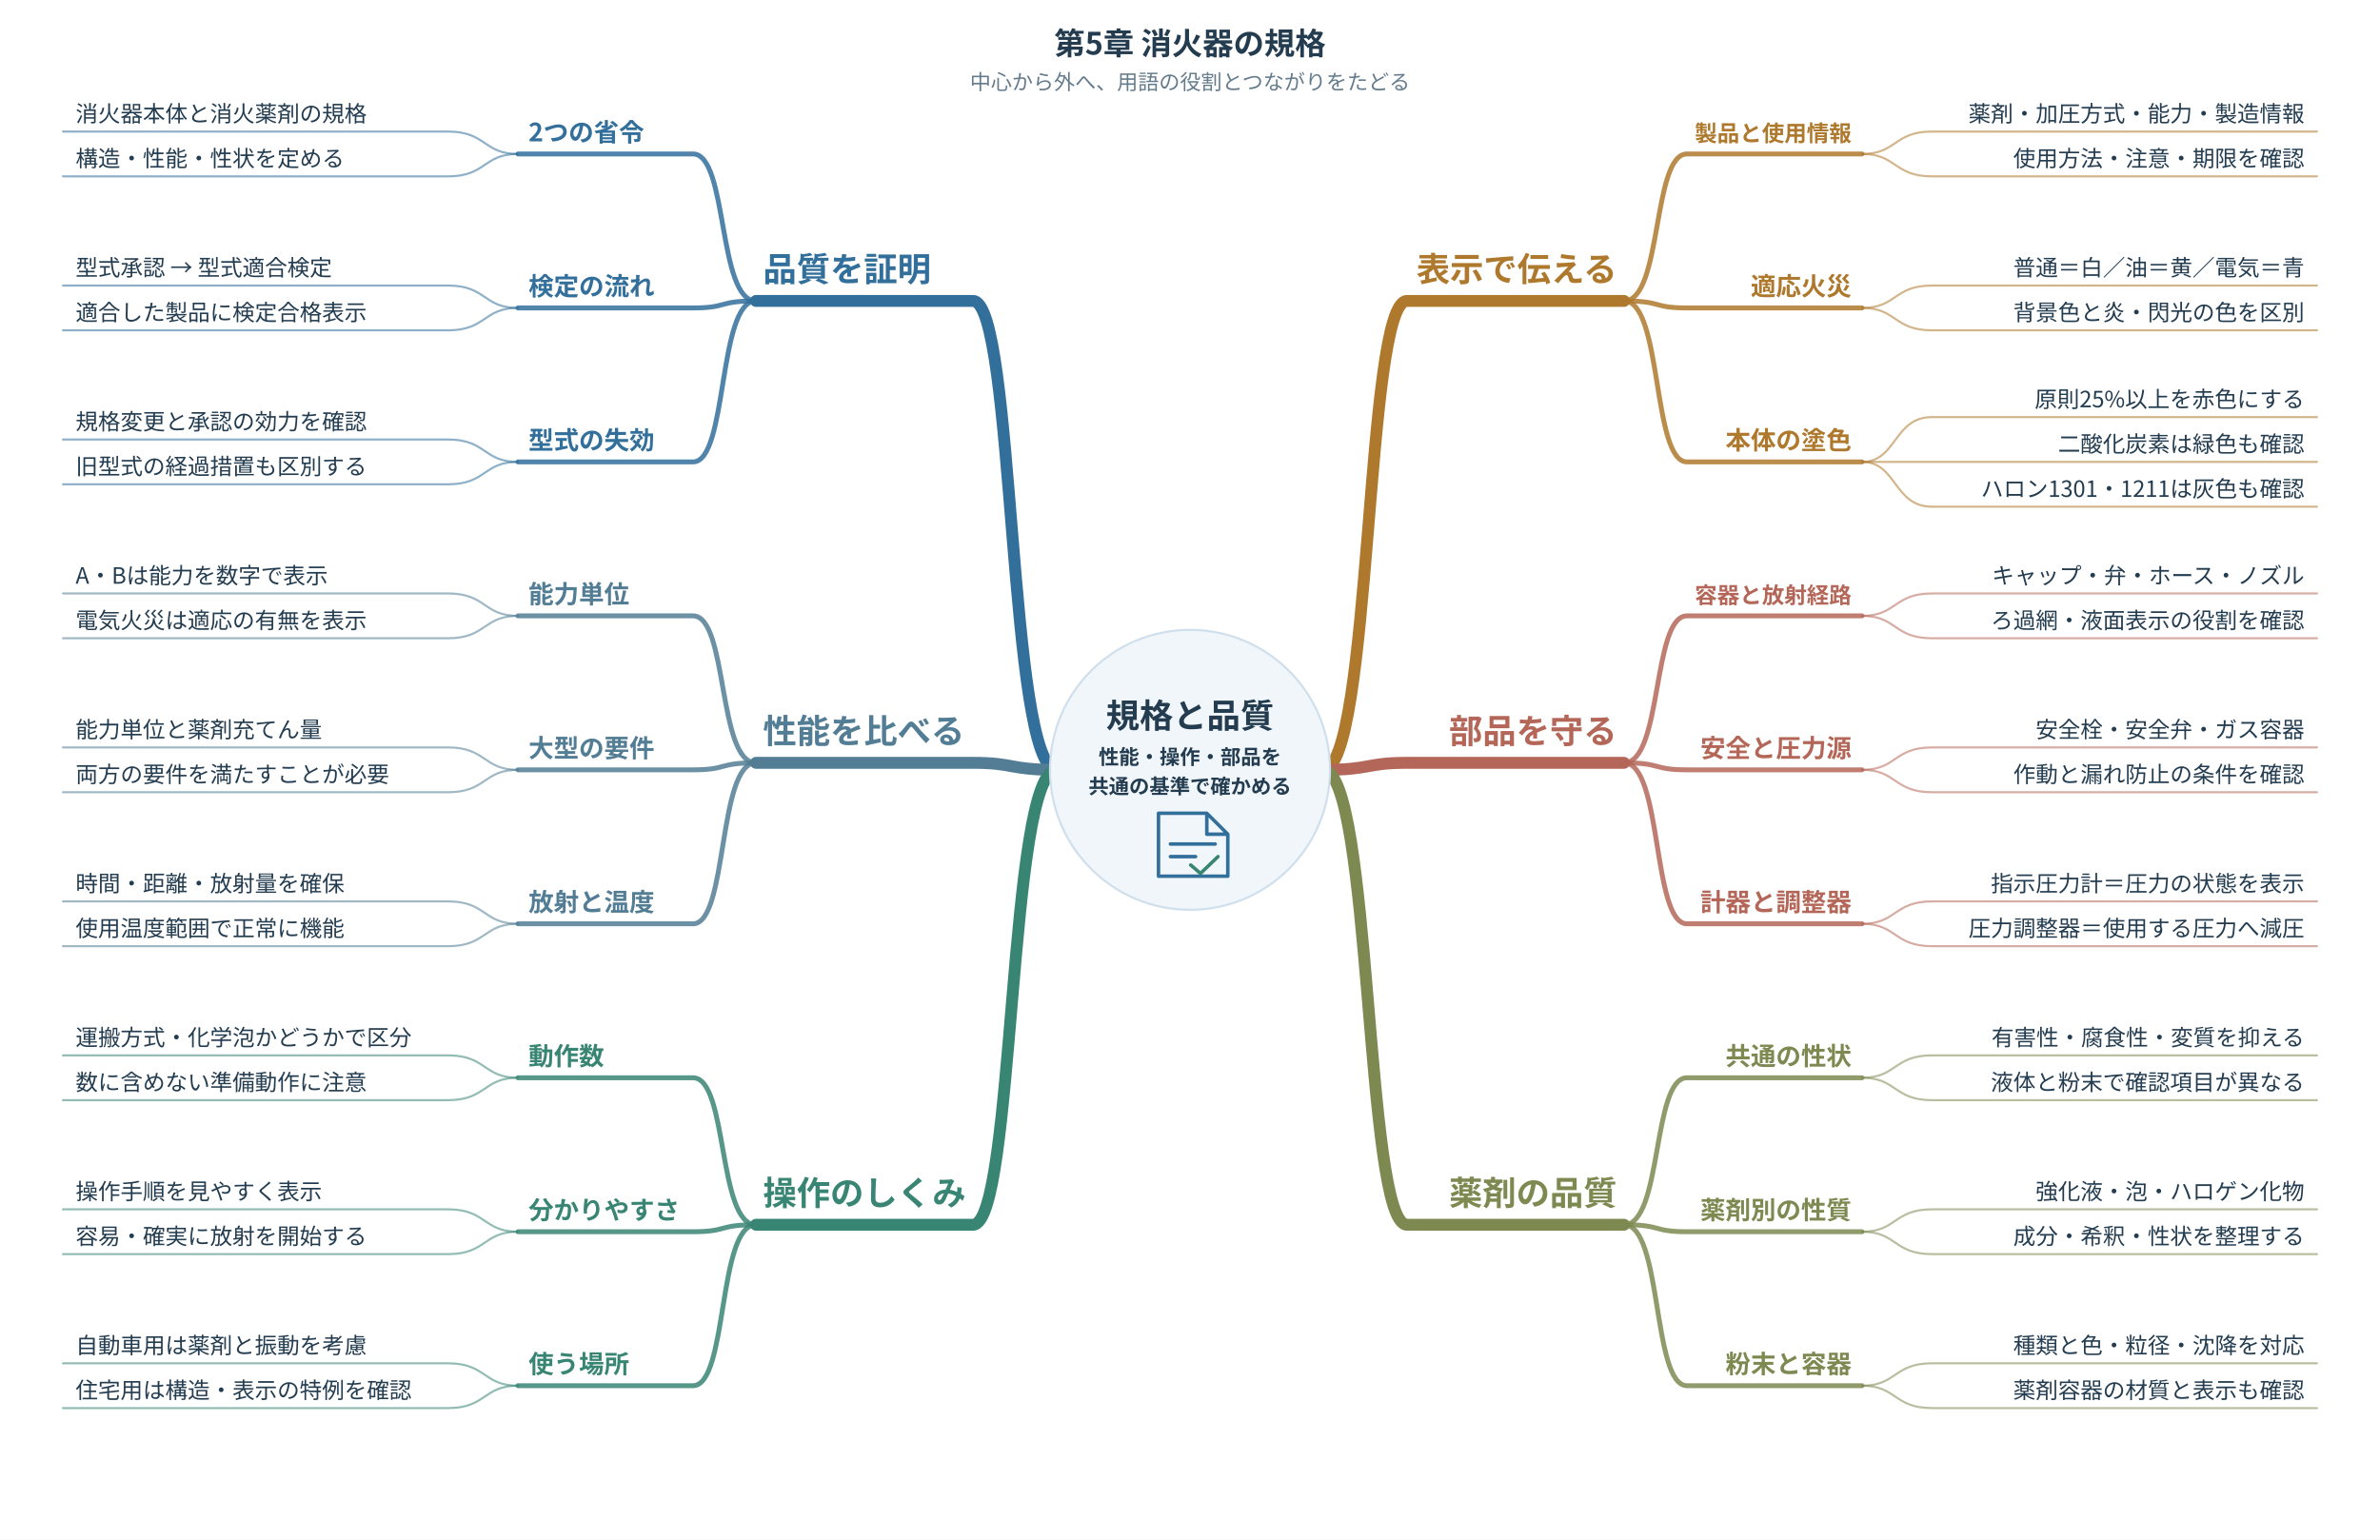
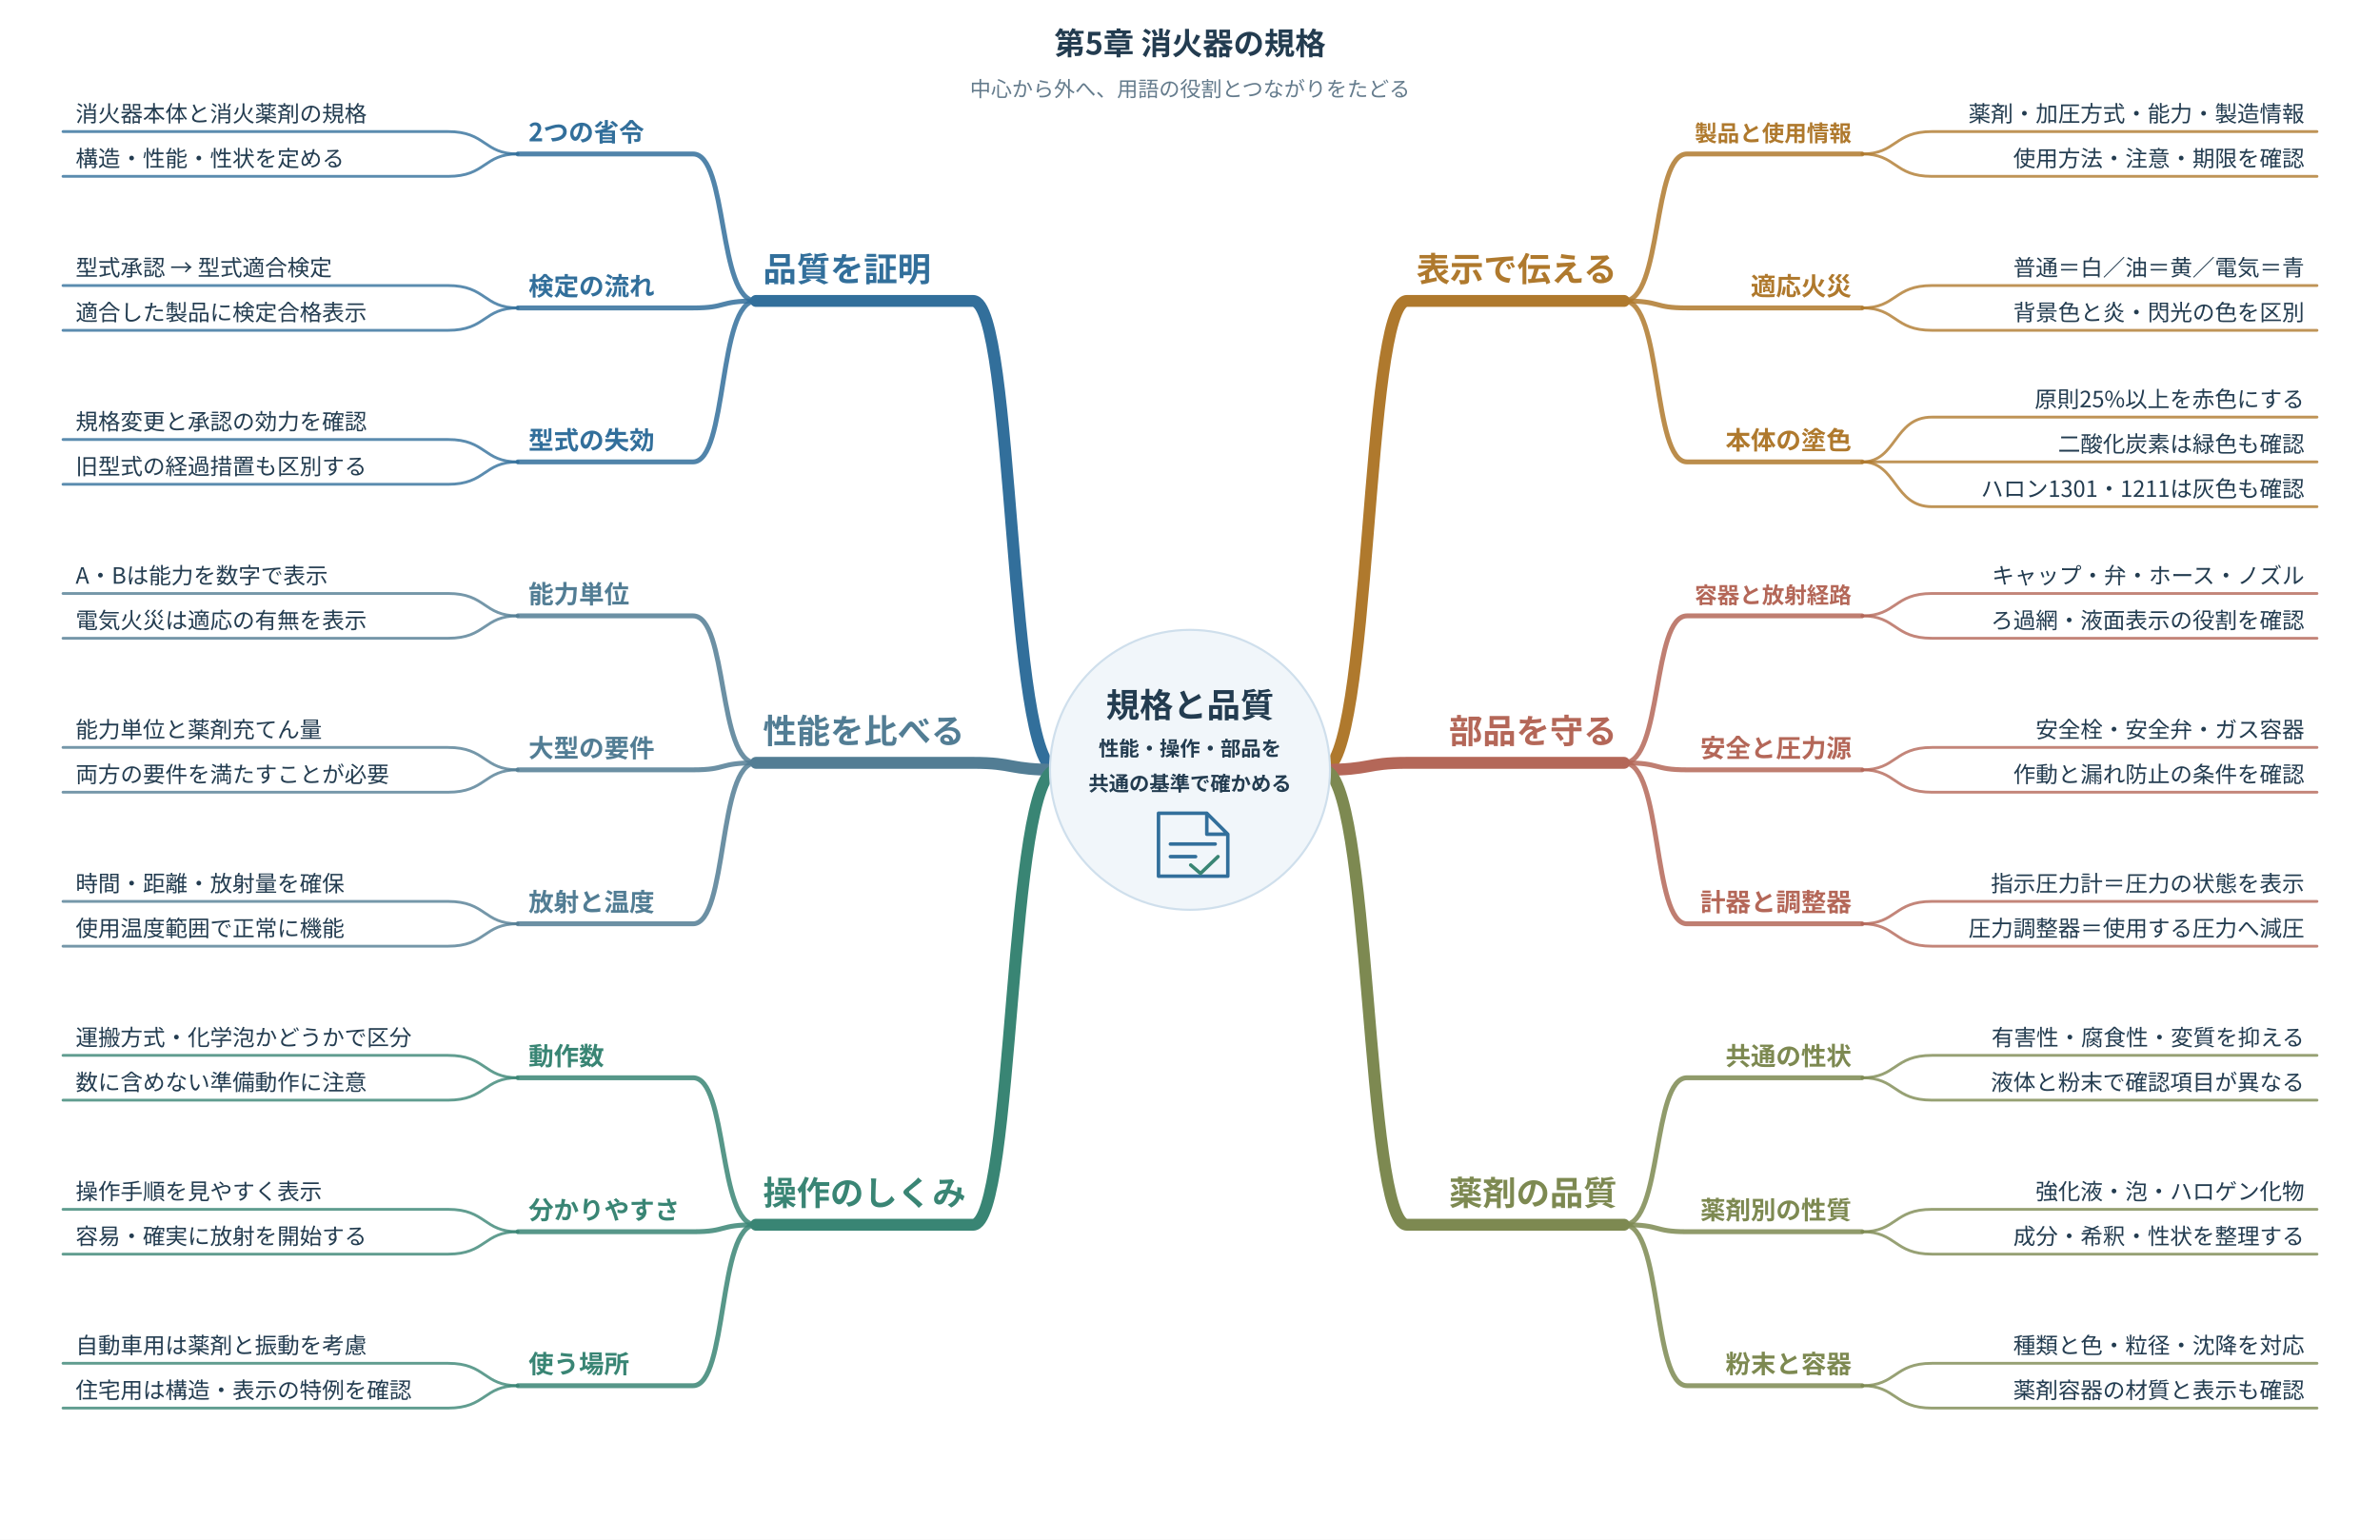
<svg xmlns="http://www.w3.org/2000/svg" width="3400" height="2200" viewBox="0 0 3400 2200" role="img" aria-labelledby="title desc">
  <rect width="3400" height="2200" fill="#FFFFFF" />
  <g font-family="Meiryo, Noto Sans CJK JP, sans-serif" fill="#233C50" stroke-linecap="round" stroke-linejoin="round">
    <text x="1700" y="78" text-anchor="middle" font-size="44" font-weight="700" fill="#233C50">第5章  消火器の規格</text>
-     <text x="1700" y="128" text-anchor="middle" font-size="30" font-weight="500" fill="#647B8C">中心から外へ、用語の役割とつながりをたどる</text>
+     <text x="1700" y="138" text-anchor="middle" font-size="30" font-weight="500" fill="#647B8C">中心から外へ、用語の役割とつながりをたどる</text>
    <path d="M 1510 1100 C 1440 1100 1450 430 1390 430 L 1080 430" fill="none" stroke="#326F9B" stroke-width="17" opacity="1" />
    <text x="1090" y="402" text-anchor="start" font-size="48" font-weight="700" fill="#326F9B">品質を証明</text>
    <path d="M 1080 430 C 1025 430 1040 220 990 220 L 740 220" fill="none" stroke="#326F9B" stroke-width="7" opacity="0.85" />
    <text x="755" y="202" text-anchor="start" font-size="36" font-weight="700" fill="#326F9B">2つの省令</text>
-     <path d="M 740 220 C 690 220 695 188.0 640 188.0 L 90 188.0" fill="none" stroke="#326F9B" stroke-width="3" opacity="0.55" />
+     <path d="M 740 220 C 690 220 695 188.0 640 188.0 L 90 188.0" fill="none" stroke="#326F9B" stroke-width="4" opacity="0.8" />
    <text x="108" y="174.0" text-anchor="start" font-size="32" font-weight="500" fill="#233C50">消火器本体と消火薬剤の規格</text>
-     <path d="M 740 220 C 690 220 695 252.0 640 252.0 L 90 252.0" fill="none" stroke="#326F9B" stroke-width="3" opacity="0.55" />
+     <path d="M 740 220 C 690 220 695 252.0 640 252.0 L 90 252.0" fill="none" stroke="#326F9B" stroke-width="4" opacity="0.8" />
    <text x="108" y="238.0" text-anchor="start" font-size="32" font-weight="500" fill="#233C50">構造・性能・性状を定める</text>
    <path d="M 1080 430 C 1025 430 1040 440 990 440 L 740 440" fill="none" stroke="#326F9B" stroke-width="7" opacity="0.85" />
    <text x="755" y="422" text-anchor="start" font-size="36" font-weight="700" fill="#326F9B">検定の流れ</text>
-     <path d="M 740 440 C 690 440 695 408.0 640 408.0 L 90 408.0" fill="none" stroke="#326F9B" stroke-width="3" opacity="0.55" />
+     <path d="M 740 440 C 690 440 695 408.0 640 408.0 L 90 408.0" fill="none" stroke="#326F9B" stroke-width="4" opacity="0.8" />
    <text x="108" y="394.0" text-anchor="start" font-size="32" font-weight="500" fill="#233C50">型式承認 → 型式適合検定</text>
-     <path d="M 740 440 C 690 440 695 472.0 640 472.0 L 90 472.0" fill="none" stroke="#326F9B" stroke-width="3" opacity="0.55" />
+     <path d="M 740 440 C 690 440 695 472.0 640 472.0 L 90 472.0" fill="none" stroke="#326F9B" stroke-width="4" opacity="0.8" />
    <text x="108" y="458.0" text-anchor="start" font-size="32" font-weight="500" fill="#233C50">適合した製品に検定合格表示</text>
    <path d="M 1080 430 C 1025 430 1040 660 990 660 L 740 660" fill="none" stroke="#326F9B" stroke-width="7" opacity="0.85" />
    <text x="755" y="642" text-anchor="start" font-size="36" font-weight="700" fill="#326F9B">型式の失効</text>
-     <path d="M 740 660 C 690 660 695 628.0 640 628.0 L 90 628.0" fill="none" stroke="#326F9B" stroke-width="3" opacity="0.55" />
+     <path d="M 740 660 C 690 660 695 628.0 640 628.0 L 90 628.0" fill="none" stroke="#326F9B" stroke-width="4" opacity="0.8" />
    <text x="108" y="614.0" text-anchor="start" font-size="32" font-weight="500" fill="#233C50">規格変更と承認の効力を確認</text>
-     <path d="M 740 660 C 690 660 695 692.0 640 692.0 L 90 692.0" fill="none" stroke="#326F9B" stroke-width="3" opacity="0.55" />
+     <path d="M 740 660 C 690 660 695 692.0 640 692.0 L 90 692.0" fill="none" stroke="#326F9B" stroke-width="4" opacity="0.8" />
    <text x="108" y="678.0" text-anchor="start" font-size="32" font-weight="500" fill="#233C50">旧型式の経過措置も区別する</text>
    <path d="M 1510 1100 C 1440 1100 1450 1090 1390 1090 L 1080 1090" fill="none" stroke="#527D94" stroke-width="17" opacity="1" />
    <text x="1090" y="1062" text-anchor="start" font-size="48" font-weight="700" fill="#527D94">性能を比べる</text>
    <path d="M 1080 1090 C 1025 1090 1040 880 990 880 L 740 880" fill="none" stroke="#527D94" stroke-width="7" opacity="0.85" />
    <text x="755" y="862" text-anchor="start" font-size="36" font-weight="700" fill="#527D94">能力単位</text>
-     <path d="M 740 880 C 690 880 695 848.0 640 848.0 L 90 848.0" fill="none" stroke="#527D94" stroke-width="3" opacity="0.55" />
+     <path d="M 740 880 C 690 880 695 848.0 640 848.0 L 90 848.0" fill="none" stroke="#527D94" stroke-width="4" opacity="0.8" />
    <text x="108" y="834.0" text-anchor="start" font-size="32" font-weight="500" fill="#233C50">A・Bは能力を数字で表示</text>
-     <path d="M 740 880 C 690 880 695 912.0 640 912.0 L 90 912.0" fill="none" stroke="#527D94" stroke-width="3" opacity="0.55" />
+     <path d="M 740 880 C 690 880 695 912.0 640 912.0 L 90 912.0" fill="none" stroke="#527D94" stroke-width="4" opacity="0.8" />
    <text x="108" y="898.0" text-anchor="start" font-size="32" font-weight="500" fill="#233C50">電気火災は適応の有無を表示</text>
    <path d="M 1080 1090 C 1025 1090 1040 1100 990 1100 L 740 1100" fill="none" stroke="#527D94" stroke-width="7" opacity="0.85" />
    <text x="755" y="1082" text-anchor="start" font-size="36" font-weight="700" fill="#527D94">大型の要件</text>
-     <path d="M 740 1100 C 690 1100 695 1068.0 640 1068.0 L 90 1068.0" fill="none" stroke="#527D94" stroke-width="3" opacity="0.55" />
+     <path d="M 740 1100 C 690 1100 695 1068.0 640 1068.0 L 90 1068.0" fill="none" stroke="#527D94" stroke-width="4" opacity="0.8" />
    <text x="108" y="1054.0" text-anchor="start" font-size="32" font-weight="500" fill="#233C50">能力単位と薬剤充てん量</text>
-     <path d="M 740 1100 C 690 1100 695 1132.0 640 1132.0 L 90 1132.0" fill="none" stroke="#527D94" stroke-width="3" opacity="0.55" />
+     <path d="M 740 1100 C 690 1100 695 1132.0 640 1132.0 L 90 1132.0" fill="none" stroke="#527D94" stroke-width="4" opacity="0.8" />
    <text x="108" y="1118.0" text-anchor="start" font-size="32" font-weight="500" fill="#233C50">両方の要件を満たすことが必要</text>
    <path d="M 1080 1090 C 1025 1090 1040 1320 990 1320 L 740 1320" fill="none" stroke="#527D94" stroke-width="7" opacity="0.85" />
    <text x="755" y="1302" text-anchor="start" font-size="36" font-weight="700" fill="#527D94">放射と温度</text>
-     <path d="M 740 1320 C 690 1320 695 1288.0 640 1288.0 L 90 1288.0" fill="none" stroke="#527D94" stroke-width="3" opacity="0.55" />
+     <path d="M 740 1320 C 690 1320 695 1288.0 640 1288.0 L 90 1288.0" fill="none" stroke="#527D94" stroke-width="4" opacity="0.8" />
    <text x="108" y="1274.0" text-anchor="start" font-size="32" font-weight="500" fill="#233C50">時間・距離・放射量を確保</text>
-     <path d="M 740 1320 C 690 1320 695 1352.0 640 1352.0 L 90 1352.0" fill="none" stroke="#527D94" stroke-width="3" opacity="0.55" />
+     <path d="M 740 1320 C 690 1320 695 1352.0 640 1352.0 L 90 1352.0" fill="none" stroke="#527D94" stroke-width="4" opacity="0.8" />
    <text x="108" y="1338.0" text-anchor="start" font-size="32" font-weight="500" fill="#233C50">使用温度範囲で正常に機能</text>
    <path d="M 1510 1100 C 1440 1100 1450 1750 1390 1750 L 1080 1750" fill="none" stroke="#398574" stroke-width="17" opacity="1" />
    <text x="1090" y="1722" text-anchor="start" font-size="48" font-weight="700" fill="#398574">操作のしくみ</text>
    <path d="M 1080 1750 C 1025 1750 1040 1540 990 1540 L 740 1540" fill="none" stroke="#398574" stroke-width="7" opacity="0.85" />
    <text x="755" y="1522" text-anchor="start" font-size="36" font-weight="700" fill="#398574">動作数</text>
-     <path d="M 740 1540 C 690 1540 695 1508.0 640 1508.0 L 90 1508.0" fill="none" stroke="#398574" stroke-width="3" opacity="0.55" />
+     <path d="M 740 1540 C 690 1540 695 1508.0 640 1508.0 L 90 1508.0" fill="none" stroke="#398574" stroke-width="4" opacity="0.8" />
    <text x="108" y="1494.0" text-anchor="start" font-size="32" font-weight="500" fill="#233C50">運搬方式・化学泡かどうかで区分</text>
-     <path d="M 740 1540 C 690 1540 695 1572.0 640 1572.0 L 90 1572.0" fill="none" stroke="#398574" stroke-width="3" opacity="0.55" />
+     <path d="M 740 1540 C 690 1540 695 1572.0 640 1572.0 L 90 1572.0" fill="none" stroke="#398574" stroke-width="4" opacity="0.8" />
    <text x="108" y="1558.0" text-anchor="start" font-size="32" font-weight="500" fill="#233C50">数に含めない準備動作に注意</text>
    <path d="M 1080 1750 C 1025 1750 1040 1760 990 1760 L 740 1760" fill="none" stroke="#398574" stroke-width="7" opacity="0.85" />
    <text x="755" y="1742" text-anchor="start" font-size="36" font-weight="700" fill="#398574">分かりやすさ</text>
-     <path d="M 740 1760 C 690 1760 695 1728.0 640 1728.0 L 90 1728.0" fill="none" stroke="#398574" stroke-width="3" opacity="0.55" />
+     <path d="M 740 1760 C 690 1760 695 1728.0 640 1728.0 L 90 1728.0" fill="none" stroke="#398574" stroke-width="4" opacity="0.8" />
    <text x="108" y="1714.0" text-anchor="start" font-size="32" font-weight="500" fill="#233C50">操作手順を見やすく表示</text>
-     <path d="M 740 1760 C 690 1760 695 1792.0 640 1792.0 L 90 1792.0" fill="none" stroke="#398574" stroke-width="3" opacity="0.55" />
+     <path d="M 740 1760 C 690 1760 695 1792.0 640 1792.0 L 90 1792.0" fill="none" stroke="#398574" stroke-width="4" opacity="0.8" />
    <text x="108" y="1778.0" text-anchor="start" font-size="32" font-weight="500" fill="#233C50">容易・確実に放射を開始する</text>
    <path d="M 1080 1750 C 1025 1750 1040 1980 990 1980 L 740 1980" fill="none" stroke="#398574" stroke-width="7" opacity="0.85" />
    <text x="755" y="1962" text-anchor="start" font-size="36" font-weight="700" fill="#398574">使う場所</text>
-     <path d="M 740 1980 C 690 1980 695 1948.0 640 1948.0 L 90 1948.0" fill="none" stroke="#398574" stroke-width="3" opacity="0.55" />
+     <path d="M 740 1980 C 690 1980 695 1948.0 640 1948.0 L 90 1948.0" fill="none" stroke="#398574" stroke-width="4" opacity="0.8" />
    <text x="108" y="1934.0" text-anchor="start" font-size="32" font-weight="500" fill="#233C50">自動車用は薬剤と振動を考慮</text>
-     <path d="M 740 1980 C 690 1980 695 2012.0 640 2012.0 L 90 2012.0" fill="none" stroke="#398574" stroke-width="3" opacity="0.55" />
+     <path d="M 740 1980 C 690 1980 695 2012.0 640 2012.0 L 90 2012.0" fill="none" stroke="#398574" stroke-width="4" opacity="0.8" />
    <text x="108" y="1998.0" text-anchor="start" font-size="32" font-weight="500" fill="#233C50">住宅用は構造・表示の特例を確認</text>
    <path d="M 1890 1100 C 1960 1100 1950 430 2010 430 L 2320 430" fill="none" stroke="#AF792D" stroke-width="17" opacity="1" />
    <text x="2310" y="402" text-anchor="end" font-size="48" font-weight="700" fill="#AF792D">表示で伝える</text>
    <path d="M 2320 430 C 2375 430 2360 220 2410 220 L 2660 220" fill="none" stroke="#AF792D" stroke-width="7" opacity="0.85" />
    <text x="2645" y="202" text-anchor="end" font-size="32" font-weight="700" fill="#AF792D">製品と使用情報</text>
-     <path d="M 2660 220 C 2710 220 2705 188.0 2760 188.0 L 3310 188.0" fill="none" stroke="#AF792D" stroke-width="3" opacity="0.55" />
+     <path d="M 2660 220 C 2710 220 2705 188.0 2760 188.0 L 3310 188.0" fill="none" stroke="#AF792D" stroke-width="4" opacity="0.8" />
    <text x="3292" y="174.0" text-anchor="end" font-size="32" font-weight="500" fill="#233C50">薬剤・加圧方式・能力・製造情報</text>
-     <path d="M 2660 220 C 2710 220 2705 252.0 2760 252.0 L 3310 252.0" fill="none" stroke="#AF792D" stroke-width="3" opacity="0.55" />
+     <path d="M 2660 220 C 2710 220 2705 252.0 2760 252.0 L 3310 252.0" fill="none" stroke="#AF792D" stroke-width="4" opacity="0.8" />
    <text x="3292" y="238.0" text-anchor="end" font-size="32" font-weight="500" fill="#233C50">使用方法・注意・期限を確認</text>
    <path d="M 2320 430 C 2375 430 2360 440 2410 440 L 2660 440" fill="none" stroke="#AF792D" stroke-width="7" opacity="0.85" />
    <text x="2645" y="422" text-anchor="end" font-size="36" font-weight="700" fill="#AF792D">適応火災</text>
-     <path d="M 2660 440 C 2710 440 2705 408.0 2760 408.0 L 3310 408.0" fill="none" stroke="#AF792D" stroke-width="3" opacity="0.55" />
+     <path d="M 2660 440 C 2710 440 2705 408.0 2760 408.0 L 3310 408.0" fill="none" stroke="#AF792D" stroke-width="4" opacity="0.8" />
    <text x="3292" y="394.0" text-anchor="end" font-size="32" font-weight="500" fill="#233C50">普通＝白／油＝黄／電気＝青</text>
-     <path d="M 2660 440 C 2710 440 2705 472.0 2760 472.0 L 3310 472.0" fill="none" stroke="#AF792D" stroke-width="3" opacity="0.55" />
+     <path d="M 2660 440 C 2710 440 2705 472.0 2760 472.0 L 3310 472.0" fill="none" stroke="#AF792D" stroke-width="4" opacity="0.8" />
    <text x="3292" y="458.0" text-anchor="end" font-size="32" font-weight="500" fill="#233C50">背景色と炎・閃光の色を区別</text>
    <path d="M 2320 430 C 2375 430 2360 660 2410 660 L 2660 660" fill="none" stroke="#AF792D" stroke-width="7" opacity="0.85" />
    <text x="2645" y="642" text-anchor="end" font-size="36" font-weight="700" fill="#AF792D">本体の塗色</text>
-     <path d="M 2660 660 C 2710 660 2705 596.0 2760 596.0 L 3310 596.0" fill="none" stroke="#AF792D" stroke-width="3" opacity="0.55" />
+     <path d="M 2660 660 C 2710 660 2705 596.0 2760 596.0 L 3310 596.0" fill="none" stroke="#AF792D" stroke-width="4" opacity="0.8" />
    <text x="3292" y="582.0" text-anchor="end" font-size="32" font-weight="500" fill="#233C50">原則25%以上を赤色にする</text>
-     <path d="M 2660 660 C 2710 660 2705 660.0 2760 660.0 L 3310 660.0" fill="none" stroke="#AF792D" stroke-width="3" opacity="0.55" />
+     <path d="M 2660 660 C 2710 660 2705 660.0 2760 660.0 L 3310 660.0" fill="none" stroke="#AF792D" stroke-width="4" opacity="0.8" />
    <text x="3292" y="646.0" text-anchor="end" font-size="32" font-weight="500" fill="#233C50">二酸化炭素は緑色も確認</text>
-     <path d="M 2660 660 C 2710 660 2705 724.0 2760 724.0 L 3310 724.0" fill="none" stroke="#AF792D" stroke-width="3" opacity="0.55" />
+     <path d="M 2660 660 C 2710 660 2705 724.0 2760 724.0 L 3310 724.0" fill="none" stroke="#AF792D" stroke-width="4" opacity="0.8" />
    <text x="3292" y="710.0" text-anchor="end" font-size="32" font-weight="500" fill="#233C50">ハロン1301・1211は灰色も確認</text>
    <path d="M 1890 1100 C 1960 1100 1950 1090 2010 1090 L 2320 1090" fill="none" stroke="#B46758" stroke-width="17" opacity="1" />
    <text x="2310" y="1062" text-anchor="end" font-size="48" font-weight="700" fill="#B46758">部品を守る</text>
    <path d="M 2320 1090 C 2375 1090 2360 880 2410 880 L 2660 880" fill="none" stroke="#B46758" stroke-width="7" opacity="0.85" />
    <text x="2645" y="862" text-anchor="end" font-size="32" font-weight="700" fill="#B46758">容器と放射経路</text>
-     <path d="M 2660 880 C 2710 880 2705 848.0 2760 848.0 L 3310 848.0" fill="none" stroke="#B46758" stroke-width="3" opacity="0.55" />
+     <path d="M 2660 880 C 2710 880 2705 848.0 2760 848.0 L 3310 848.0" fill="none" stroke="#B46758" stroke-width="4" opacity="0.8" />
    <text x="3292" y="834.0" text-anchor="end" font-size="32" font-weight="500" fill="#233C50">キャップ・弁・ホース・ノズル</text>
-     <path d="M 2660 880 C 2710 880 2705 912.0 2760 912.0 L 3310 912.0" fill="none" stroke="#B46758" stroke-width="3" opacity="0.55" />
+     <path d="M 2660 880 C 2710 880 2705 912.0 2760 912.0 L 3310 912.0" fill="none" stroke="#B46758" stroke-width="4" opacity="0.8" />
    <text x="3292" y="898.0" text-anchor="end" font-size="32" font-weight="500" fill="#233C50">ろ過網・液面表示の役割を確認</text>
    <path d="M 2320 1090 C 2375 1090 2360 1100 2410 1100 L 2660 1100" fill="none" stroke="#B46758" stroke-width="7" opacity="0.85" />
    <text x="2645" y="1082" text-anchor="end" font-size="36" font-weight="700" fill="#B46758">安全と圧力源</text>
-     <path d="M 2660 1100 C 2710 1100 2705 1068.0 2760 1068.0 L 3310 1068.0" fill="none" stroke="#B46758" stroke-width="3" opacity="0.55" />
+     <path d="M 2660 1100 C 2710 1100 2705 1068.0 2760 1068.0 L 3310 1068.0" fill="none" stroke="#B46758" stroke-width="4" opacity="0.8" />
    <text x="3292" y="1054.0" text-anchor="end" font-size="32" font-weight="500" fill="#233C50">安全栓・安全弁・ガス容器</text>
-     <path d="M 2660 1100 C 2710 1100 2705 1132.0 2760 1132.0 L 3310 1132.0" fill="none" stroke="#B46758" stroke-width="3" opacity="0.55" />
+     <path d="M 2660 1100 C 2710 1100 2705 1132.0 2760 1132.0 L 3310 1132.0" fill="none" stroke="#B46758" stroke-width="4" opacity="0.8" />
    <text x="3292" y="1118.0" text-anchor="end" font-size="32" font-weight="500" fill="#233C50">作動と漏れ防止の条件を確認</text>
    <path d="M 2320 1090 C 2375 1090 2360 1320 2410 1320 L 2660 1320" fill="none" stroke="#B46758" stroke-width="7" opacity="0.85" />
    <text x="2645" y="1302" text-anchor="end" font-size="36" font-weight="700" fill="#B46758">計器と調整器</text>
-     <path d="M 2660 1320 C 2710 1320 2705 1288.0 2760 1288.0 L 3310 1288.0" fill="none" stroke="#B46758" stroke-width="3" opacity="0.55" />
+     <path d="M 2660 1320 C 2710 1320 2705 1288.0 2760 1288.0 L 3310 1288.0" fill="none" stroke="#B46758" stroke-width="4" opacity="0.8" />
    <text x="3292" y="1274.0" text-anchor="end" font-size="32" font-weight="500" fill="#233C50">指示圧力計＝圧力の状態を表示</text>
-     <path d="M 2660 1320 C 2710 1320 2705 1352.0 2760 1352.0 L 3310 1352.0" fill="none" stroke="#B46758" stroke-width="3" opacity="0.55" />
+     <path d="M 2660 1320 C 2710 1320 2705 1352.0 2760 1352.0 L 3310 1352.0" fill="none" stroke="#B46758" stroke-width="4" opacity="0.8" />
    <text x="3292" y="1338.0" text-anchor="end" font-size="32" font-weight="500" fill="#233C50">圧力調整器＝使用する圧力へ減圧</text>
    <path d="M 1890 1100 C 1960 1100 1950 1750 2010 1750 L 2320 1750" fill="none" stroke="#7D8951" stroke-width="17" opacity="1" />
    <text x="2310" y="1722" text-anchor="end" font-size="48" font-weight="700" fill="#7D8951">薬剤の品質</text>
    <path d="M 2320 1750 C 2375 1750 2360 1540 2410 1540 L 2660 1540" fill="none" stroke="#7D8951" stroke-width="7" opacity="0.85" />
    <text x="2645" y="1522" text-anchor="end" font-size="36" font-weight="700" fill="#7D8951">共通の性状</text>
-     <path d="M 2660 1540 C 2710 1540 2705 1508.0 2760 1508.0 L 3310 1508.0" fill="none" stroke="#7D8951" stroke-width="3" opacity="0.55" />
+     <path d="M 2660 1540 C 2710 1540 2705 1508.0 2760 1508.0 L 3310 1508.0" fill="none" stroke="#7D8951" stroke-width="4" opacity="0.8" />
    <text x="3292" y="1494.0" text-anchor="end" font-size="32" font-weight="500" fill="#233C50">有害性・腐食性・変質を抑える</text>
-     <path d="M 2660 1540 C 2710 1540 2705 1572.0 2760 1572.0 L 3310 1572.0" fill="none" stroke="#7D8951" stroke-width="3" opacity="0.55" />
+     <path d="M 2660 1540 C 2710 1540 2705 1572.0 2760 1572.0 L 3310 1572.0" fill="none" stroke="#7D8951" stroke-width="4" opacity="0.8" />
    <text x="3292" y="1558.0" text-anchor="end" font-size="32" font-weight="500" fill="#233C50">液体と粉末で確認項目が異なる</text>
    <path d="M 2320 1750 C 2375 1750 2360 1760 2410 1760 L 2660 1760" fill="none" stroke="#7D8951" stroke-width="7" opacity="0.85" />
    <text x="2645" y="1742" text-anchor="end" font-size="36" font-weight="700" fill="#7D8951">薬剤別の性質</text>
-     <path d="M 2660 1760 C 2710 1760 2705 1728.0 2760 1728.0 L 3310 1728.0" fill="none" stroke="#7D8951" stroke-width="3" opacity="0.55" />
+     <path d="M 2660 1760 C 2710 1760 2705 1728.0 2760 1728.0 L 3310 1728.0" fill="none" stroke="#7D8951" stroke-width="4" opacity="0.8" />
    <text x="3292" y="1714.0" text-anchor="end" font-size="32" font-weight="500" fill="#233C50">強化液・泡・ハロゲン化物</text>
-     <path d="M 2660 1760 C 2710 1760 2705 1792.0 2760 1792.0 L 3310 1792.0" fill="none" stroke="#7D8951" stroke-width="3" opacity="0.55" />
+     <path d="M 2660 1760 C 2710 1760 2705 1792.0 2760 1792.0 L 3310 1792.0" fill="none" stroke="#7D8951" stroke-width="4" opacity="0.8" />
    <text x="3292" y="1778.0" text-anchor="end" font-size="32" font-weight="500" fill="#233C50">成分・希釈・性状を整理する</text>
    <path d="M 2320 1750 C 2375 1750 2360 1980 2410 1980 L 2660 1980" fill="none" stroke="#7D8951" stroke-width="7" opacity="0.85" />
    <text x="2645" y="1962" text-anchor="end" font-size="36" font-weight="700" fill="#7D8951">粉末と容器</text>
-     <path d="M 2660 1980 C 2710 1980 2705 1948.0 2760 1948.0 L 3310 1948.0" fill="none" stroke="#7D8951" stroke-width="3" opacity="0.55" />
+     <path d="M 2660 1980 C 2710 1980 2705 1948.0 2760 1948.0 L 3310 1948.0" fill="none" stroke="#7D8951" stroke-width="4" opacity="0.8" />
    <text x="3292" y="1934.0" text-anchor="end" font-size="32" font-weight="500" fill="#233C50">種類と色・粒径・沈降を対応</text>
-     <path d="M 2660 1980 C 2710 1980 2705 2012.0 2760 2012.0 L 3310 2012.0" fill="none" stroke="#7D8951" stroke-width="3" opacity="0.55" />
+     <path d="M 2660 1980 C 2710 1980 2705 2012.0 2760 2012.0 L 3310 2012.0" fill="none" stroke="#7D8951" stroke-width="4" opacity="0.8" />
    <text x="3292" y="1998.0" text-anchor="end" font-size="32" font-weight="500" fill="#233C50">薬剤容器の材質と表示も確認</text>
    <circle cx="1700" cy="1100" r="200" fill="#F1F6FA" stroke="#CFDFEC" stroke-width="3" />
-     <text x="1700" y="1040" text-anchor="middle" font-size="48" font-weight="700" fill="#233C50">規格と品質</text>
-     <text x="1700" y="1092" text-anchor="middle" font-size="29" font-weight="600" fill="#233C50">性能・操作・部品を</text>
-     <text x="1700" y="1134" text-anchor="middle" font-size="29" font-weight="600" fill="#233C50">共通の基準で確かめる</text>
+     <text x="1700" y="1025" text-anchor="middle" font-size="48" font-weight="700" fill="#233C50">規格と品質</text>
+     <text x="1700" y="1080" text-anchor="middle" font-size="29" font-weight="600" fill="#233C50">性能・操作・部品を</text>
+     <text x="1700" y="1130" text-anchor="middle" font-size="29" font-weight="600" fill="#233C50">共通の基準で確かめる</text>
    <path d="M 1655 1162 L 1724 1162 L 1754 1192 L 1754 1252 L 1655 1252 Z M 1724 1162 L 1724 1192 L 1754 1192 M 1672 1206 L 1736 1206 M 1672 1224 L 1708 1224" fill="none" stroke="#326F9B" stroke-width="5" opacity="1" />
    <path d="M 1701 1236 L 1715 1248 L 1740 1224" fill="none" stroke="#398574" stroke-width="5" opacity="1" />
  </g>
</svg>
